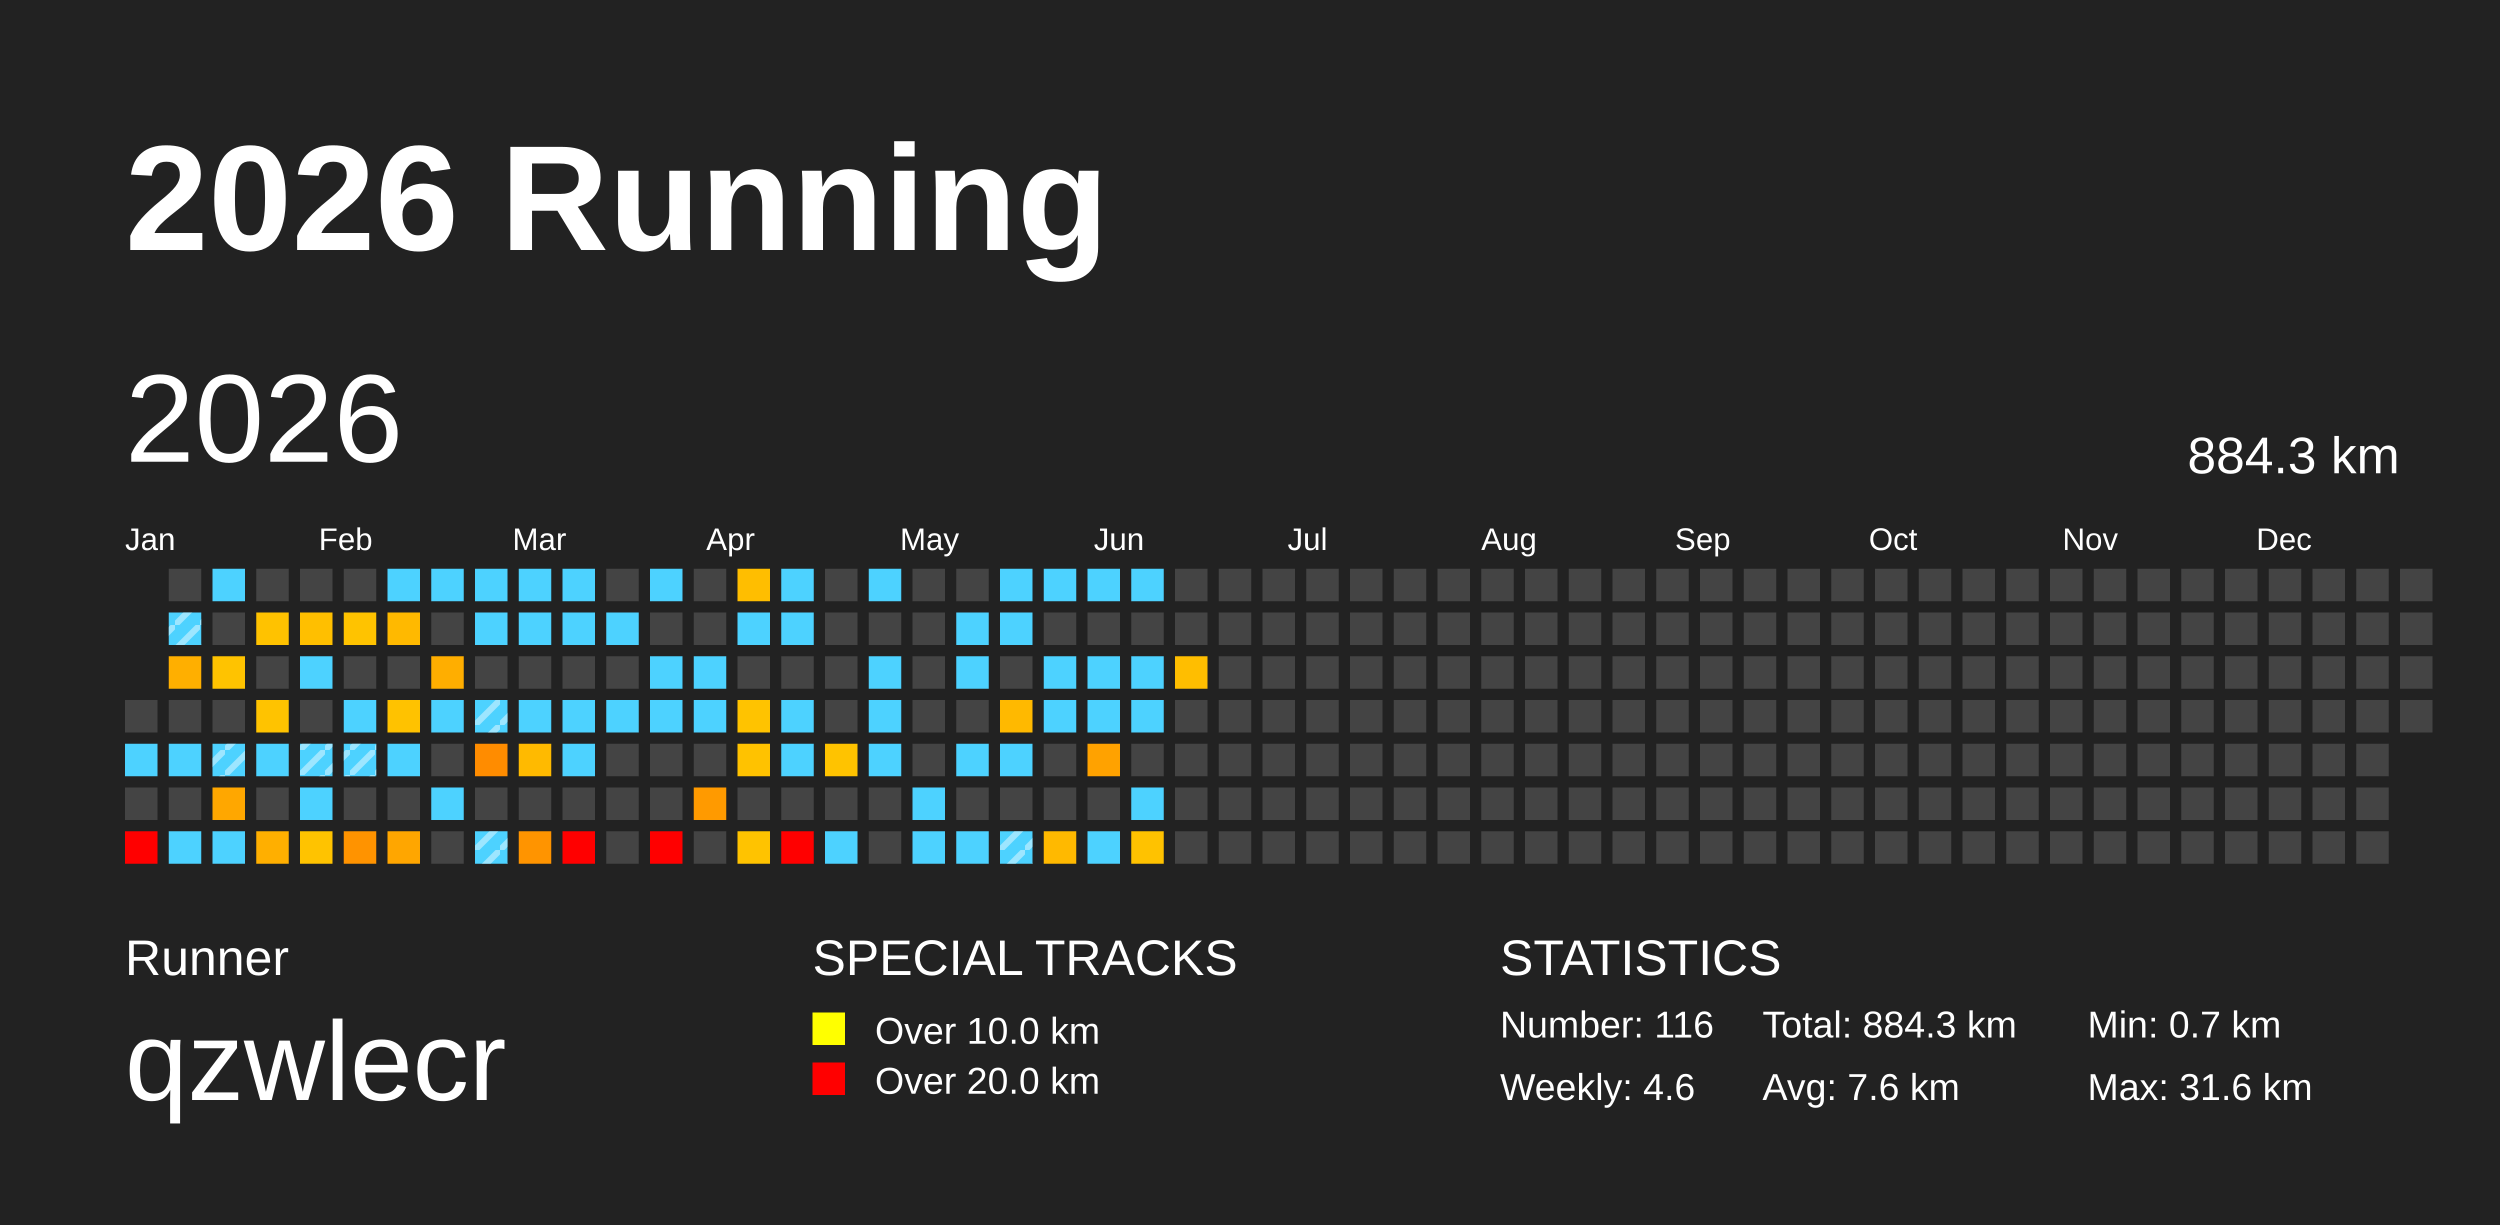
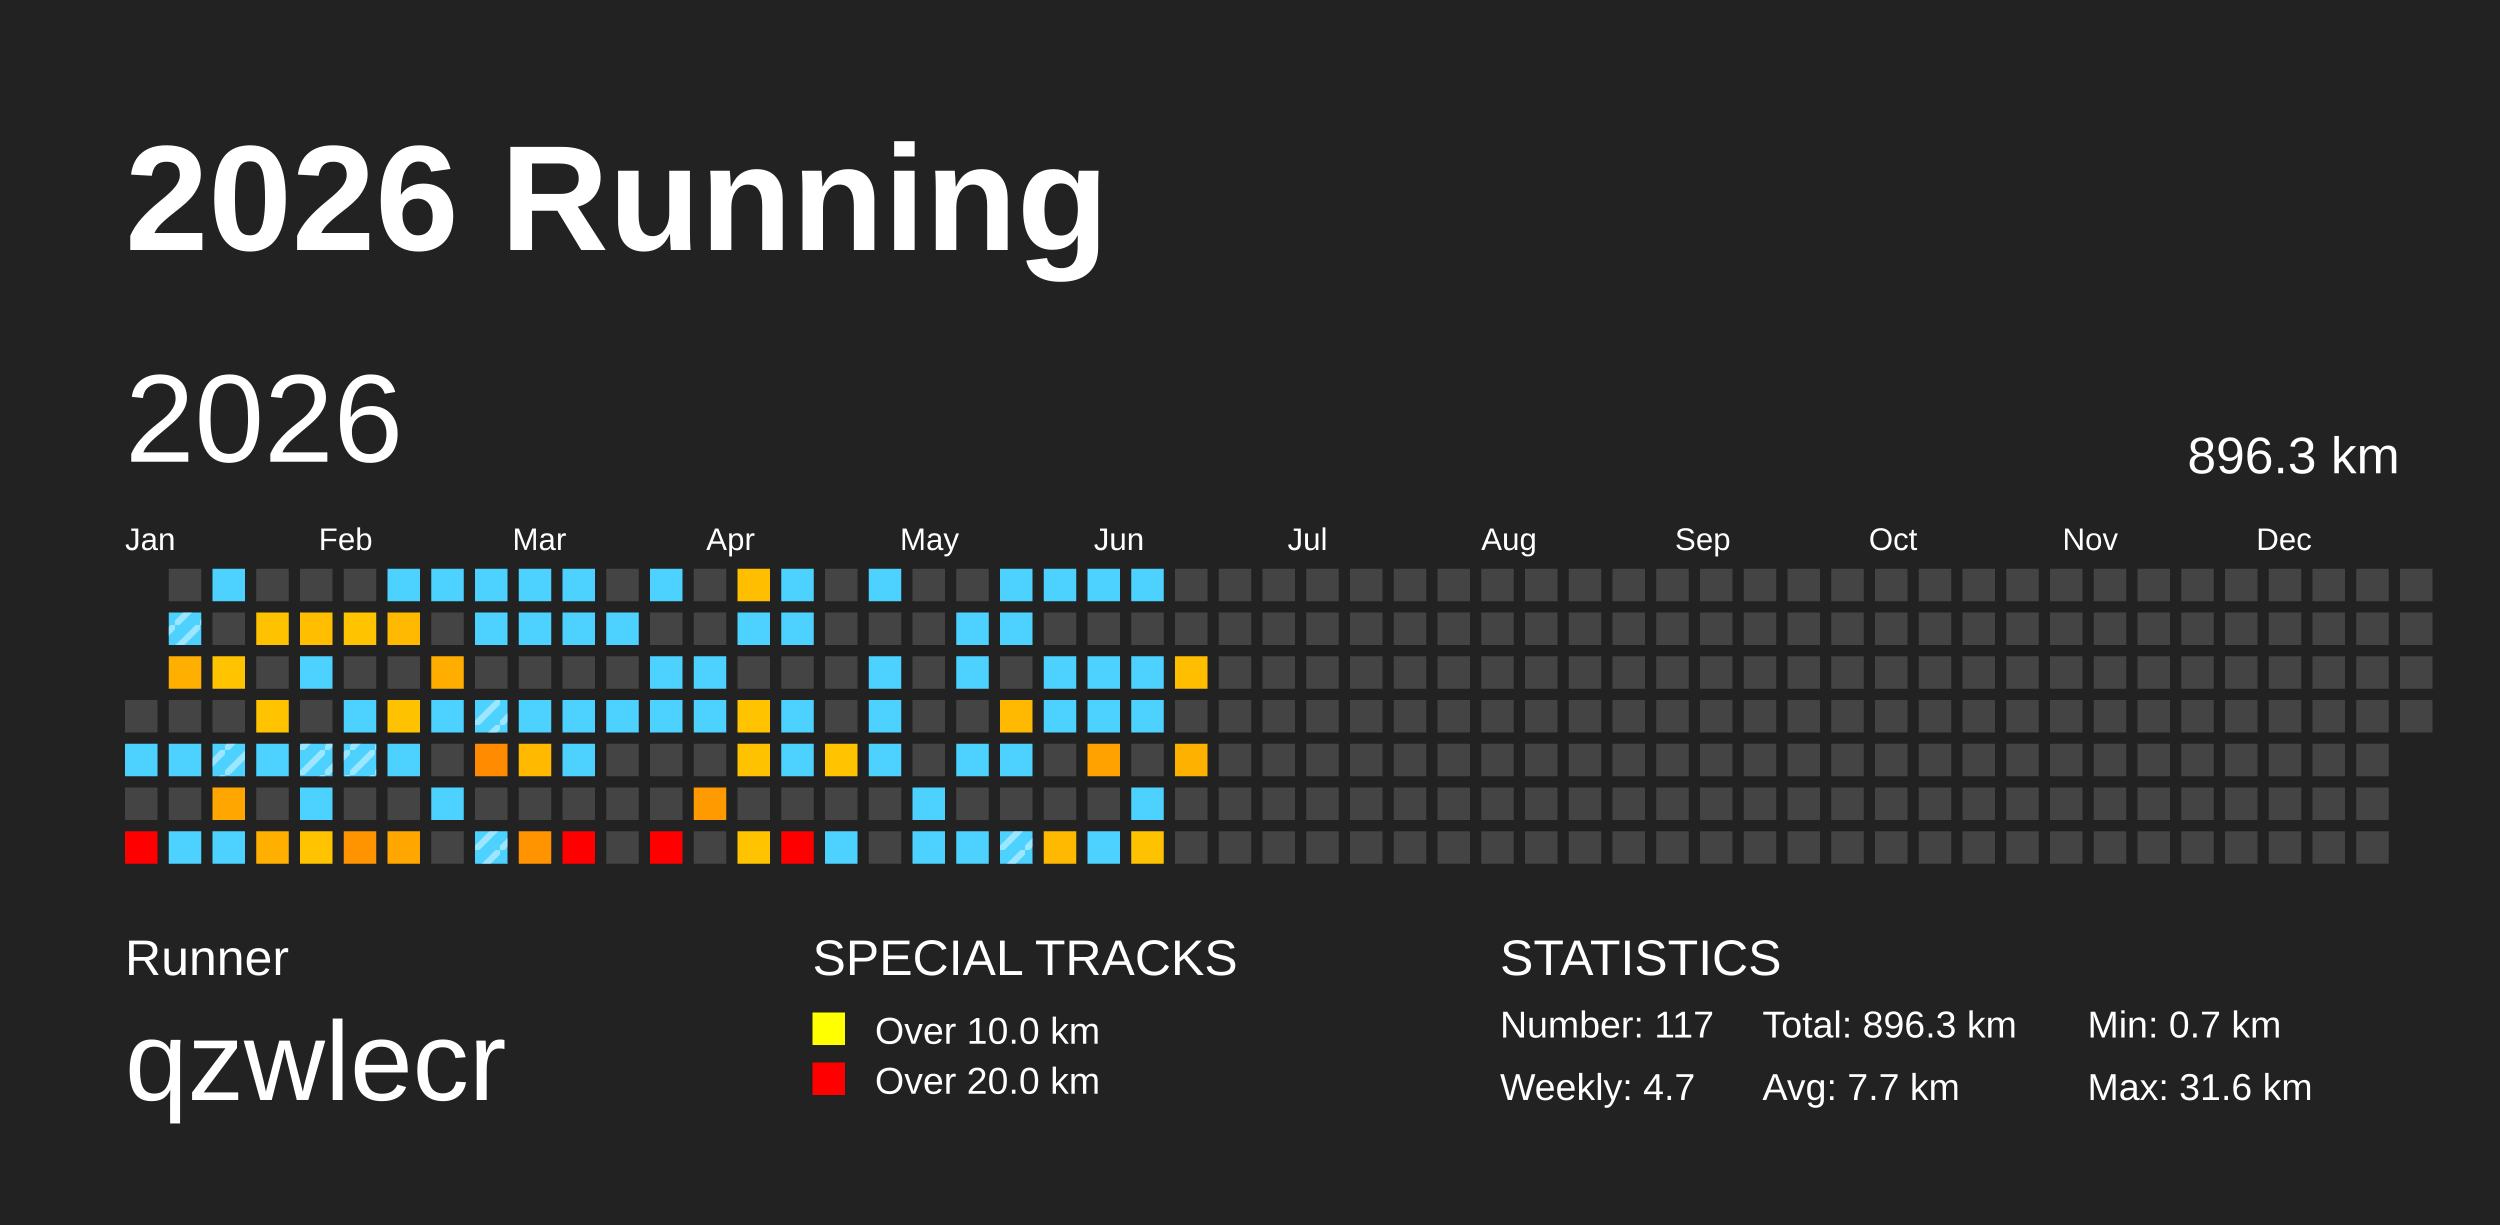
<svg xmlns="http://www.w3.org/2000/svg" baseProfile="full" height="98mm" version="1.1" viewBox="0,0,200,98" width="200mm">
  <defs>
    <pattern height="2" id="indoor-stripe" patternUnits="userSpaceOnUse" width="2">
      <line stroke="white" stroke-opacity="0.45" stroke-width="0.5" x1="0" x2="2" y1="2" y2="0" />
    </pattern>
  </defs>
  <rect fill="#222222" height="98" width="200" x="0" y="0" />
  <text fill="#FFFFFF" style="font-size:12px; font-family:Arial; font-weight:bold;" x="10" y="20">2026 Running</text>
  <text fill="#FFFFFF" style="font-size:4px; font-family:Arial" x="10" y="78">Runner</text>
  <text fill="#FFFFFF" style="font-size:9px; font-family:Arial" x="10" y="88">qzwlecr</text>
  <text fill="#FFFFFF" style="font-size:4px; font-family:Arial" x="65" y="78">SPECIAL TRACKS</text>
  <rect fill="yellow" height="2.6" width="2.6" x="65" y="81" />
  <text fill="#FFFFFF" style="font-size:3px; font-family:Arial" x="70" y="83.5">Over 10.0 km</text>
  <rect fill="red" height="2.6" width="2.6" x="65" y="85" />
  <text fill="#FFFFFF" style="font-size:3px; font-family:Arial" x="70" y="87.5">Over 20.0 km</text>
  <text fill="#FFFFFF" style="font-size:4px; font-family:Arial" x="120" y="78">STATISTICS</text>
-   <text fill="#FFFFFF" style="font-size:3px; font-family:Arial" x="120" y="83">Number: 116</text>
-   <text fill="#FFFFFF" style="font-size:3px; font-family:Arial" x="120" y="88">Weekly: 4.6</text>
-   <text fill="#FFFFFF" style="font-size:3px; font-family:Arial" x="141" y="83">Total: 884.3 km</text>
-   <text fill="#FFFFFF" style="font-size:3px; font-family:Arial" x="141" y="88">Avg: 7.6 km</text>
+   <text fill="#FFFFFF" style="font-size:3px; font-family:Arial" x="120" y="83">Number: 117</text>
+   <text fill="#FFFFFF" style="font-size:3px; font-family:Arial" x="120" y="88">Weekly: 4.7</text>
+   <text fill="#FFFFFF" style="font-size:3px; font-family:Arial" x="141" y="83">Total: 896.3 km</text>
+   <text fill="#FFFFFF" style="font-size:3px; font-family:Arial" x="141" y="88">Avg: 7.7 km</text>
  <text fill="#FFFFFF" style="font-size:3px; font-family:Arial" x="167" y="83">Min: 0.7 km</text>
  <text fill="#FFFFFF" style="font-size:3px; font-family:Arial" x="167" y="88">Max: 31.6 km</text>
  <text dominant-baseline="hanging" fill="#FFFFFF" style="font-size:10.0px; font-family:Arial;" x="10" y="30">2026</text>
-   <text dominant-baseline="hanging" fill="#FFFFFF" style="font-size:4.125px; font-family:Arial;" x="175" y="35">884.3 km</text>
+   <text dominant-baseline="hanging" fill="#FFFFFF" style="font-size:4.125px; font-family:Arial;" x="175" y="35">896.3 km</text>
  <text fill="#FFFFFF" style="font-size:2.5px; font-family:Arial" x="10.0" y="44">Jan</text>
  <text fill="#FFFFFF" style="font-size:2.5px; font-family:Arial" x="25.5" y="44">Feb</text>
  <text fill="#FFFFFF" style="font-size:2.5px; font-family:Arial" x="41.0" y="44">Mar</text>
  <text fill="#FFFFFF" style="font-size:2.5px; font-family:Arial" x="56.5" y="44">Apr</text>
  <text fill="#FFFFFF" style="font-size:2.5px; font-family:Arial" x="72.0" y="44">May</text>
  <text fill="#FFFFFF" style="font-size:2.5px; font-family:Arial" x="87.5" y="44">Jun</text>
  <text fill="#FFFFFF" style="font-size:2.5px; font-family:Arial" x="103.0" y="44">Jul</text>
  <text fill="#FFFFFF" style="font-size:2.5px; font-family:Arial" x="118.5" y="44">Aug</text>
  <text fill="#FFFFFF" style="font-size:2.5px; font-family:Arial" x="134.0" y="44">Sep</text>
  <text fill="#FFFFFF" style="font-size:2.5px; font-family:Arial" x="149.5" y="44">Oct</text>
  <text fill="#FFFFFF" style="font-size:2.5px; font-family:Arial" x="165.0" y="44">Nov</text>
  <text fill="#FFFFFF" style="font-size:2.5px; font-family:Arial" x="180.5" y="44">Dec</text>
  <rect fill="#444444" height="2.6" width="2.6" x="10.0" y="56.0" />
  <rect fill="#4dd2ff" height="2.6" width="2.6" x="10.0" y="59.5" />
  <rect fill="#444444" height="2.6" width="2.6" x="10.0" y="63.0" />
  <rect fill="red" height="2.6" width="2.6" x="10.0" y="66.5" />
  <rect fill="#444444" height="2.6" width="2.6" x="13.5" y="45.5" />
  <rect fill="#4dd2ff" height="2.6" width="2.6" x="13.5" y="49.0" />
  <rect fill="url(#indoor-stripe)" height="2.6" style="pointer-events: none;" width="2.6" x="13.5" y="49.0" />
  <rect fill="#ffaf00" height="2.6" width="2.6" x="13.5" y="52.5" />
  <rect fill="#444444" height="2.6" width="2.6" x="13.5" y="56.0" />
  <rect fill="#4dd2ff" height="2.6" width="2.6" x="13.5" y="59.5" />
  <rect fill="#444444" height="2.6" width="2.6" x="13.5" y="63.0" />
  <rect fill="#4dd2ff" height="2.6" width="2.6" x="13.5" y="66.5" />
  <rect fill="#4dd2ff" height="2.6" width="2.6" x="17.0" y="45.5" />
  <rect fill="#444444" height="2.6" width="2.6" x="17.0" y="49.0" />
  <rect fill="#ffc300" height="2.6" width="2.6" x="17.0" y="52.5" />
  <rect fill="#444444" height="2.6" width="2.6" x="17.0" y="56.0" />
  <rect fill="#4dd2ff" height="2.6" width="2.6" x="17.0" y="59.5" />
  <rect fill="url(#indoor-stripe)" height="2.6" style="pointer-events: none;" width="2.6" x="17.0" y="59.5" />
  <rect fill="#ffa700" height="2.6" width="2.6" x="17.0" y="63.0" />
  <rect fill="#4dd2ff" height="2.6" width="2.6" x="17.0" y="66.5" />
  <rect fill="#444444" height="2.6" width="2.6" x="20.5" y="45.5" />
  <rect fill="#ffc200" height="2.6" width="2.6" x="20.5" y="49.0" />
  <rect fill="#444444" height="2.6" width="2.6" x="20.5" y="52.5" />
  <rect fill="#ffc300" height="2.6" width="2.6" x="20.5" y="56.0" />
  <rect fill="#4dd2ff" height="2.6" width="2.6" x="20.5" y="59.5" />
  <rect fill="#444444" height="2.6" width="2.6" x="20.5" y="63.0" />
  <rect fill="#ffaf00" height="2.6" width="2.6" x="20.5" y="66.5" />
  <rect fill="#444444" height="2.6" width="2.6" x="24.0" y="45.5" />
  <rect fill="#ffbf00" height="2.6" width="2.6" x="24.0" y="49.0" />
  <rect fill="#4dd2ff" height="2.6" width="2.6" x="24.0" y="52.5" />
  <rect fill="#444444" height="2.6" width="2.6" x="24.0" y="56.0" />
  <rect fill="#4dd2ff" height="2.6" width="2.6" x="24.0" y="59.5" />
  <rect fill="url(#indoor-stripe)" height="2.6" style="pointer-events: none;" width="2.6" x="24.0" y="59.5" />
  <rect fill="#4dd2ff" height="2.6" width="2.6" x="24.0" y="63.0" />
  <rect fill="#ffc300" height="2.6" width="2.6" x="24.0" y="66.5" />
  <rect fill="#444444" height="2.6" width="2.6" x="27.5" y="45.5" />
  <rect fill="#ffc300" height="2.6" width="2.6" x="27.5" y="49.0" />
  <rect fill="#444444" height="2.6" width="2.6" x="27.5" y="52.5" />
  <rect fill="#4dd2ff" height="2.6" width="2.6" x="27.5" y="56.0" />
  <rect fill="#4dd2ff" height="2.6" width="2.6" x="27.5" y="59.5" />
  <rect fill="url(#indoor-stripe)" height="2.6" style="pointer-events: none;" width="2.6" x="27.5" y="59.5" />
  <rect fill="#444444" height="2.6" width="2.6" x="27.5" y="63.0" />
  <rect fill="#ff9300" height="2.6" width="2.6" x="27.5" y="66.5" />
  <rect fill="#4dd2ff" height="2.6" width="2.6" x="31.0" y="45.5" />
  <rect fill="#ffb900" height="2.6" width="2.6" x="31.0" y="49.0" />
  <rect fill="#444444" height="2.6" width="2.6" x="31.0" y="52.5" />
  <rect fill="#ffc200" height="2.6" width="2.6" x="31.0" y="56.0" />
  <rect fill="#4dd2ff" height="2.6" width="2.6" x="31.0" y="59.5" />
  <rect fill="#444444" height="2.6" width="2.6" x="31.0" y="63.0" />
  <rect fill="#ffa600" height="2.6" width="2.6" x="31.0" y="66.5" />
  <rect fill="#4dd2ff" height="2.6" width="2.6" x="34.5" y="45.5" />
  <rect fill="#444444" height="2.6" width="2.6" x="34.5" y="49.0" />
  <rect fill="#ffae00" height="2.6" width="2.6" x="34.5" y="52.5" />
  <rect fill="#4dd2ff" height="2.6" width="2.6" x="34.5" y="56.0" />
  <rect fill="#444444" height="2.6" width="2.6" x="34.5" y="59.5" />
  <rect fill="#4dd2ff" height="2.6" width="2.6" x="34.5" y="63.0" />
  <rect fill="#444444" height="2.6" width="2.6" x="34.5" y="66.5" />
  <rect fill="#4dd2ff" height="2.6" width="2.6" x="38.0" y="45.5" />
  <rect fill="#4dd2ff" height="2.6" width="2.6" x="38.0" y="49.0" />
  <rect fill="#444444" height="2.6" width="2.6" x="38.0" y="52.5" />
  <rect fill="#4dd2ff" height="2.6" width="2.6" x="38.0" y="56.0" />
  <rect fill="url(#indoor-stripe)" height="2.6" style="pointer-events: none;" width="2.6" x="38.0" y="56.0" />
  <rect fill="#ff8c00" height="2.6" width="2.6" x="38.0" y="59.5" />
  <rect fill="#444444" height="2.6" width="2.6" x="38.0" y="63.0" />
  <rect fill="#4dd2ff" height="2.6" width="2.6" x="38.0" y="66.5" />
  <rect fill="url(#indoor-stripe)" height="2.6" style="pointer-events: none;" width="2.6" x="38.0" y="66.5" />
  <rect fill="#4dd2ff" height="2.6" width="2.6" x="41.5" y="45.5" />
  <rect fill="#4dd2ff" height="2.6" width="2.6" x="41.5" y="49.0" />
  <rect fill="#444444" height="2.6" width="2.6" x="41.5" y="52.5" />
  <rect fill="#4dd2ff" height="2.6" width="2.6" x="41.5" y="56.0" />
  <rect fill="#ffba00" height="2.6" width="2.6" x="41.5" y="59.5" />
  <rect fill="#444444" height="2.6" width="2.6" x="41.5" y="63.0" />
  <rect fill="#ff9400" height="2.6" width="2.6" x="41.5" y="66.5" />
  <rect fill="#4dd2ff" height="2.6" width="2.6" x="45.0" y="45.5" />
  <rect fill="#4dd2ff" height="2.6" width="2.6" x="45.0" y="49.0" />
  <rect fill="#444444" height="2.6" width="2.6" x="45.0" y="52.5" />
  <rect fill="#4dd2ff" height="2.6" width="2.6" x="45.0" y="56.0" />
  <rect fill="#4dd2ff" height="2.6" width="2.6" x="45.0" y="59.5" />
  <rect fill="#444444" height="2.6" width="2.6" x="45.0" y="63.0" />
  <rect fill="red" height="2.6" width="2.6" x="45.0" y="66.5" />
  <rect fill="#444444" height="2.6" width="2.6" x="48.5" y="45.5" />
  <rect fill="#4dd2ff" height="2.6" width="2.6" x="48.5" y="49.0" />
  <rect fill="#444444" height="2.6" width="2.6" x="48.5" y="52.5" />
  <rect fill="#4dd2ff" height="2.6" width="2.6" x="48.5" y="56.0" />
  <rect fill="#444444" height="2.6" width="2.6" x="48.5" y="59.5" />
  <rect fill="#444444" height="2.6" width="2.6" x="48.5" y="63.0" />
  <rect fill="#444444" height="2.6" width="2.6" x="48.5" y="66.5" />
  <rect fill="#4dd2ff" height="2.6" width="2.6" x="52.0" y="45.5" />
  <rect fill="#444444" height="2.6" width="2.6" x="52.0" y="49.0" />
  <rect fill="#4dd2ff" height="2.6" width="2.6" x="52.0" y="52.5" />
  <rect fill="#4dd2ff" height="2.6" width="2.6" x="52.0" y="56.0" />
  <rect fill="#444444" height="2.6" width="2.6" x="52.0" y="59.5" />
  <rect fill="#444444" height="2.6" width="2.6" x="52.0" y="63.0" />
  <rect fill="red" height="2.6" width="2.6" x="52.0" y="66.5" />
  <rect fill="#444444" height="2.6" width="2.6" x="55.5" y="45.5" />
  <rect fill="#444444" height="2.6" width="2.6" x="55.5" y="49.0" />
  <rect fill="#4dd2ff" height="2.6" width="2.6" x="55.5" y="52.5" />
  <rect fill="#4dd2ff" height="2.6" width="2.6" x="55.5" y="56.0" />
  <rect fill="#444444" height="2.6" width="2.6" x="55.5" y="59.5" />
  <rect fill="#ff9a00" height="2.6" width="2.6" x="55.5" y="63.0" />
  <rect fill="#444444" height="2.6" width="2.6" x="55.5" y="66.5" />
  <rect fill="#ffbe00" height="2.6" width="2.6" x="59.0" y="45.5" />
  <rect fill="#4dd2ff" height="2.6" width="2.6" x="59.0" y="49.0" />
  <rect fill="#444444" height="2.6" width="2.6" x="59.0" y="52.5" />
  <rect fill="#ffc300" height="2.6" width="2.6" x="59.0" y="56.0" />
  <rect fill="#ffc200" height="2.6" width="2.6" x="59.0" y="59.5" />
  <rect fill="#444444" height="2.6" width="2.6" x="59.0" y="63.0" />
  <rect fill="#ffc300" height="2.6" width="2.6" x="59.0" y="66.5" />
  <rect fill="#4dd2ff" height="2.6" width="2.6" x="62.5" y="45.5" />
  <rect fill="#4dd2ff" height="2.6" width="2.6" x="62.5" y="49.0" />
  <rect fill="#444444" height="2.6" width="2.6" x="62.5" y="52.5" />
  <rect fill="#4dd2ff" height="2.6" width="2.6" x="62.5" y="56.0" />
  <rect fill="#4dd2ff" height="2.6" width="2.6" x="62.5" y="59.5" />
  <rect fill="#444444" height="2.6" width="2.6" x="62.5" y="63.0" />
  <rect fill="red" height="2.6" width="2.6" x="62.5" y="66.5" />
  <rect fill="#444444" height="2.6" width="2.6" x="66.0" y="45.5" />
  <rect fill="#444444" height="2.6" width="2.6" x="66.0" y="49.0" />
  <rect fill="#444444" height="2.6" width="2.6" x="66.0" y="52.5" />
  <rect fill="#444444" height="2.6" width="2.6" x="66.0" y="56.0" />
  <rect fill="#ffc300" height="2.6" width="2.6" x="66.0" y="59.5" />
  <rect fill="#444444" height="2.6" width="2.6" x="66.0" y="63.0" />
  <rect fill="#4dd2ff" height="2.6" width="2.6" x="66.0" y="66.5" />
  <rect fill="#4dd2ff" height="2.6" width="2.6" x="69.5" y="45.5" />
  <rect fill="#444444" height="2.6" width="2.6" x="69.5" y="49.0" />
  <rect fill="#4dd2ff" height="2.6" width="2.6" x="69.5" y="52.5" />
  <rect fill="#4dd2ff" height="2.6" width="2.6" x="69.5" y="56.0" />
  <rect fill="#4dd2ff" height="2.6" width="2.6" x="69.5" y="59.5" />
  <rect fill="#444444" height="2.6" width="2.6" x="69.5" y="63.0" />
  <rect fill="#444444" height="2.6" width="2.6" x="69.5" y="66.5" />
  <rect fill="#444444" height="2.6" width="2.6" x="73.0" y="45.5" />
  <rect fill="#444444" height="2.6" width="2.6" x="73.0" y="49.0" />
  <rect fill="#444444" height="2.6" width="2.6" x="73.0" y="52.5" />
  <rect fill="#444444" height="2.6" width="2.6" x="73.0" y="56.0" />
  <rect fill="#444444" height="2.6" width="2.6" x="73.0" y="59.5" />
  <rect fill="#4dd2ff" height="2.6" width="2.6" x="73.0" y="63.0" />
  <rect fill="#4dd2ff" height="2.6" width="2.6" x="73.0" y="66.5" />
  <rect fill="#444444" height="2.6" width="2.6" x="76.5" y="45.5" />
  <rect fill="#4dd2ff" height="2.6" width="2.6" x="76.5" y="49.0" />
  <rect fill="#4dd2ff" height="2.6" width="2.6" x="76.5" y="52.5" />
  <rect fill="#444444" height="2.6" width="2.6" x="76.5" y="56.0" />
  <rect fill="#4dd2ff" height="2.6" width="2.6" x="76.5" y="59.5" />
  <rect fill="#444444" height="2.6" width="2.6" x="76.5" y="63.0" />
  <rect fill="#4dd2ff" height="2.6" width="2.6" x="76.5" y="66.5" />
  <rect fill="#4dd2ff" height="2.6" width="2.6" x="80.0" y="45.5" />
  <rect fill="#4dd2ff" height="2.6" width="2.6" x="80.0" y="49.0" />
  <rect fill="#444444" height="2.6" width="2.6" x="80.0" y="52.5" />
  <rect fill="#ffb900" height="2.6" width="2.6" x="80.0" y="56.0" />
  <rect fill="#4dd2ff" height="2.6" width="2.6" x="80.0" y="59.5" />
  <rect fill="#444444" height="2.6" width="2.6" x="80.0" y="63.0" />
  <rect fill="#4dd2ff" height="2.6" width="2.6" x="80.0" y="66.5" />
  <rect fill="url(#indoor-stripe)" height="2.6" style="pointer-events: none;" width="2.6" x="80.0" y="66.5" />
  <rect fill="#4dd2ff" height="2.6" width="2.6" x="83.5" y="45.5" />
  <rect fill="#444444" height="2.6" width="2.6" x="83.5" y="49.0" />
  <rect fill="#4dd2ff" height="2.6" width="2.6" x="83.5" y="52.5" />
  <rect fill="#4dd2ff" height="2.6" width="2.6" x="83.5" y="56.0" />
  <rect fill="#444444" height="2.6" width="2.6" x="83.5" y="59.5" />
  <rect fill="#444444" height="2.6" width="2.6" x="83.5" y="63.0" />
  <rect fill="#ffb900" height="2.6" width="2.6" x="83.5" y="66.5" />
  <rect fill="#4dd2ff" height="2.6" width="2.6" x="87.0" y="45.5" />
  <rect fill="#444444" height="2.6" width="2.6" x="87.0" y="49.0" />
  <rect fill="#4dd2ff" height="2.6" width="2.6" x="87.0" y="52.5" />
  <rect fill="#4dd2ff" height="2.6" width="2.6" x="87.0" y="56.0" />
  <rect fill="#ffa200" height="2.6" width="2.6" x="87.0" y="59.5" />
  <rect fill="#444444" height="2.6" width="2.6" x="87.0" y="63.0" />
  <rect fill="#4dd2ff" height="2.6" width="2.6" x="87.0" y="66.5" />
  <rect fill="#4dd2ff" height="2.6" width="2.6" x="90.5" y="45.5" />
  <rect fill="#444444" height="2.6" width="2.6" x="90.5" y="49.0" />
  <rect fill="#4dd2ff" height="2.6" width="2.6" x="90.5" y="52.5" />
  <rect fill="#4dd2ff" height="2.6" width="2.6" x="90.5" y="56.0" />
  <rect fill="#444444" height="2.6" width="2.6" x="90.5" y="59.5" />
  <rect fill="#4dd2ff" height="2.6" width="2.6" x="90.5" y="63.0" />
  <rect fill="#ffc200" height="2.6" width="2.6" x="90.5" y="66.5" />
  <rect fill="#444444" height="2.6" width="2.6" x="94.0" y="45.5" />
  <rect fill="#444444" height="2.6" width="2.6" x="94.0" y="49.0" />
  <rect fill="#ffbe00" height="2.6" width="2.6" x="94.0" y="52.5" />
  <rect fill="#444444" height="2.6" width="2.6" x="94.0" y="56.0" />
-   <rect fill="#444444" height="2.6" width="2.6" x="94.0" y="59.5" />
+   <rect fill="#ffb100" height="2.6" width="2.6" x="94.0" y="59.5" />
  <rect fill="#444444" height="2.6" width="2.6" x="94.0" y="63.0" />
  <rect fill="#444444" height="2.6" width="2.6" x="94.0" y="66.5" />
  <rect fill="#444444" height="2.6" width="2.6" x="97.5" y="45.5" />
  <rect fill="#444444" height="2.6" width="2.6" x="97.5" y="49.0" />
  <rect fill="#444444" height="2.6" width="2.6" x="97.5" y="52.5" />
  <rect fill="#444444" height="2.6" width="2.6" x="97.5" y="56.0" />
  <rect fill="#444444" height="2.6" width="2.6" x="97.5" y="59.5" />
  <rect fill="#444444" height="2.6" width="2.6" x="97.5" y="63.0" />
  <rect fill="#444444" height="2.6" width="2.6" x="97.5" y="66.5" />
  <rect fill="#444444" height="2.6" width="2.6" x="101.0" y="45.5" />
  <rect fill="#444444" height="2.6" width="2.6" x="101.0" y="49.0" />
  <rect fill="#444444" height="2.6" width="2.6" x="101.0" y="52.5" />
  <rect fill="#444444" height="2.6" width="2.6" x="101.0" y="56.0" />
  <rect fill="#444444" height="2.6" width="2.6" x="101.0" y="59.5" />
  <rect fill="#444444" height="2.6" width="2.6" x="101.0" y="63.0" />
  <rect fill="#444444" height="2.6" width="2.6" x="101.0" y="66.5" />
  <rect fill="#444444" height="2.6" width="2.6" x="104.5" y="45.5" />
  <rect fill="#444444" height="2.6" width="2.6" x="104.5" y="49.0" />
  <rect fill="#444444" height="2.6" width="2.6" x="104.5" y="52.5" />
  <rect fill="#444444" height="2.6" width="2.6" x="104.5" y="56.0" />
  <rect fill="#444444" height="2.6" width="2.6" x="104.5" y="59.5" />
  <rect fill="#444444" height="2.6" width="2.6" x="104.5" y="63.0" />
  <rect fill="#444444" height="2.6" width="2.6" x="104.5" y="66.5" />
  <rect fill="#444444" height="2.6" width="2.6" x="108.0" y="45.5" />
  <rect fill="#444444" height="2.6" width="2.6" x="108.0" y="49.0" />
  <rect fill="#444444" height="2.6" width="2.6" x="108.0" y="52.5" />
  <rect fill="#444444" height="2.6" width="2.6" x="108.0" y="56.0" />
  <rect fill="#444444" height="2.6" width="2.6" x="108.0" y="59.5" />
  <rect fill="#444444" height="2.6" width="2.6" x="108.0" y="63.0" />
  <rect fill="#444444" height="2.6" width="2.6" x="108.0" y="66.5" />
  <rect fill="#444444" height="2.6" width="2.6" x="111.5" y="45.5" />
  <rect fill="#444444" height="2.6" width="2.6" x="111.5" y="49.0" />
  <rect fill="#444444" height="2.6" width="2.6" x="111.5" y="52.5" />
  <rect fill="#444444" height="2.6" width="2.6" x="111.5" y="56.0" />
  <rect fill="#444444" height="2.6" width="2.6" x="111.5" y="59.5" />
  <rect fill="#444444" height="2.6" width="2.6" x="111.5" y="63.0" />
  <rect fill="#444444" height="2.6" width="2.6" x="111.5" y="66.5" />
  <rect fill="#444444" height="2.6" width="2.6" x="115.0" y="45.5" />
  <rect fill="#444444" height="2.6" width="2.6" x="115.0" y="49.0" />
  <rect fill="#444444" height="2.6" width="2.6" x="115.0" y="52.5" />
  <rect fill="#444444" height="2.6" width="2.6" x="115.0" y="56.0" />
  <rect fill="#444444" height="2.6" width="2.6" x="115.0" y="59.5" />
  <rect fill="#444444" height="2.6" width="2.6" x="115.0" y="63.0" />
  <rect fill="#444444" height="2.6" width="2.6" x="115.0" y="66.5" />
  <rect fill="#444444" height="2.6" width="2.6" x="118.5" y="45.5" />
  <rect fill="#444444" height="2.6" width="2.6" x="118.5" y="49.0" />
  <rect fill="#444444" height="2.6" width="2.6" x="118.5" y="52.5" />
  <rect fill="#444444" height="2.6" width="2.6" x="118.5" y="56.0" />
  <rect fill="#444444" height="2.6" width="2.6" x="118.5" y="59.5" />
  <rect fill="#444444" height="2.6" width="2.6" x="118.5" y="63.0" />
  <rect fill="#444444" height="2.6" width="2.6" x="118.5" y="66.5" />
  <rect fill="#444444" height="2.6" width="2.6" x="122.0" y="45.5" />
  <rect fill="#444444" height="2.6" width="2.6" x="122.0" y="49.0" />
  <rect fill="#444444" height="2.6" width="2.6" x="122.0" y="52.5" />
  <rect fill="#444444" height="2.6" width="2.6" x="122.0" y="56.0" />
  <rect fill="#444444" height="2.6" width="2.6" x="122.0" y="59.5" />
  <rect fill="#444444" height="2.6" width="2.6" x="122.0" y="63.0" />
  <rect fill="#444444" height="2.6" width="2.6" x="122.0" y="66.5" />
  <rect fill="#444444" height="2.6" width="2.6" x="125.5" y="45.5" />
  <rect fill="#444444" height="2.6" width="2.6" x="125.5" y="49.0" />
  <rect fill="#444444" height="2.6" width="2.6" x="125.5" y="52.5" />
  <rect fill="#444444" height="2.6" width="2.6" x="125.5" y="56.0" />
  <rect fill="#444444" height="2.6" width="2.6" x="125.5" y="59.5" />
  <rect fill="#444444" height="2.6" width="2.6" x="125.5" y="63.0" />
  <rect fill="#444444" height="2.6" width="2.6" x="125.5" y="66.5" />
  <rect fill="#444444" height="2.6" width="2.6" x="129.0" y="45.5" />
  <rect fill="#444444" height="2.6" width="2.6" x="129.0" y="49.0" />
  <rect fill="#444444" height="2.6" width="2.6" x="129.0" y="52.5" />
  <rect fill="#444444" height="2.6" width="2.6" x="129.0" y="56.0" />
  <rect fill="#444444" height="2.6" width="2.6" x="129.0" y="59.5" />
  <rect fill="#444444" height="2.6" width="2.6" x="129.0" y="63.0" />
  <rect fill="#444444" height="2.6" width="2.6" x="129.0" y="66.5" />
  <rect fill="#444444" height="2.6" width="2.6" x="132.5" y="45.5" />
  <rect fill="#444444" height="2.6" width="2.6" x="132.5" y="49.0" />
  <rect fill="#444444" height="2.6" width="2.6" x="132.5" y="52.5" />
  <rect fill="#444444" height="2.6" width="2.6" x="132.5" y="56.0" />
  <rect fill="#444444" height="2.6" width="2.6" x="132.5" y="59.5" />
  <rect fill="#444444" height="2.6" width="2.6" x="132.5" y="63.0" />
  <rect fill="#444444" height="2.6" width="2.6" x="132.5" y="66.5" />
  <rect fill="#444444" height="2.6" width="2.6" x="136.0" y="45.5" />
  <rect fill="#444444" height="2.6" width="2.6" x="136.0" y="49.0" />
  <rect fill="#444444" height="2.6" width="2.6" x="136.0" y="52.5" />
  <rect fill="#444444" height="2.6" width="2.6" x="136.0" y="56.0" />
  <rect fill="#444444" height="2.6" width="2.6" x="136.0" y="59.5" />
  <rect fill="#444444" height="2.6" width="2.6" x="136.0" y="63.0" />
  <rect fill="#444444" height="2.6" width="2.6" x="136.0" y="66.5" />
  <rect fill="#444444" height="2.6" width="2.6" x="139.5" y="45.5" />
  <rect fill="#444444" height="2.6" width="2.6" x="139.5" y="49.0" />
  <rect fill="#444444" height="2.6" width="2.6" x="139.5" y="52.5" />
  <rect fill="#444444" height="2.6" width="2.6" x="139.5" y="56.0" />
  <rect fill="#444444" height="2.6" width="2.6" x="139.5" y="59.5" />
  <rect fill="#444444" height="2.6" width="2.6" x="139.5" y="63.0" />
  <rect fill="#444444" height="2.6" width="2.6" x="139.5" y="66.5" />
  <rect fill="#444444" height="2.6" width="2.6" x="143.0" y="45.5" />
  <rect fill="#444444" height="2.6" width="2.6" x="143.0" y="49.0" />
  <rect fill="#444444" height="2.6" width="2.6" x="143.0" y="52.5" />
  <rect fill="#444444" height="2.6" width="2.6" x="143.0" y="56.0" />
  <rect fill="#444444" height="2.6" width="2.6" x="143.0" y="59.5" />
  <rect fill="#444444" height="2.6" width="2.6" x="143.0" y="63.0" />
  <rect fill="#444444" height="2.6" width="2.6" x="143.0" y="66.5" />
  <rect fill="#444444" height="2.6" width="2.6" x="146.5" y="45.5" />
  <rect fill="#444444" height="2.6" width="2.6" x="146.5" y="49.0" />
  <rect fill="#444444" height="2.6" width="2.6" x="146.5" y="52.5" />
  <rect fill="#444444" height="2.6" width="2.6" x="146.5" y="56.0" />
  <rect fill="#444444" height="2.6" width="2.6" x="146.5" y="59.5" />
  <rect fill="#444444" height="2.6" width="2.6" x="146.5" y="63.0" />
  <rect fill="#444444" height="2.6" width="2.6" x="146.5" y="66.5" />
  <rect fill="#444444" height="2.6" width="2.6" x="150.0" y="45.5" />
  <rect fill="#444444" height="2.6" width="2.6" x="150.0" y="49.0" />
  <rect fill="#444444" height="2.6" width="2.6" x="150.0" y="52.5" />
  <rect fill="#444444" height="2.6" width="2.6" x="150.0" y="56.0" />
  <rect fill="#444444" height="2.6" width="2.6" x="150.0" y="59.5" />
  <rect fill="#444444" height="2.6" width="2.6" x="150.0" y="63.0" />
  <rect fill="#444444" height="2.6" width="2.6" x="150.0" y="66.5" />
  <rect fill="#444444" height="2.6" width="2.6" x="153.5" y="45.5" />
  <rect fill="#444444" height="2.6" width="2.6" x="153.5" y="49.0" />
  <rect fill="#444444" height="2.6" width="2.6" x="153.5" y="52.5" />
  <rect fill="#444444" height="2.6" width="2.6" x="153.5" y="56.0" />
  <rect fill="#444444" height="2.6" width="2.6" x="153.5" y="59.5" />
  <rect fill="#444444" height="2.6" width="2.6" x="153.5" y="63.0" />
  <rect fill="#444444" height="2.6" width="2.6" x="153.5" y="66.5" />
  <rect fill="#444444" height="2.6" width="2.6" x="157.0" y="45.5" />
  <rect fill="#444444" height="2.6" width="2.6" x="157.0" y="49.0" />
  <rect fill="#444444" height="2.6" width="2.6" x="157.0" y="52.5" />
  <rect fill="#444444" height="2.6" width="2.6" x="157.0" y="56.0" />
  <rect fill="#444444" height="2.6" width="2.6" x="157.0" y="59.5" />
  <rect fill="#444444" height="2.6" width="2.6" x="157.0" y="63.0" />
  <rect fill="#444444" height="2.6" width="2.6" x="157.0" y="66.5" />
  <rect fill="#444444" height="2.6" width="2.6" x="160.5" y="45.5" />
  <rect fill="#444444" height="2.6" width="2.6" x="160.5" y="49.0" />
  <rect fill="#444444" height="2.6" width="2.6" x="160.5" y="52.5" />
  <rect fill="#444444" height="2.6" width="2.6" x="160.5" y="56.0" />
  <rect fill="#444444" height="2.6" width="2.6" x="160.5" y="59.5" />
  <rect fill="#444444" height="2.6" width="2.6" x="160.5" y="63.0" />
  <rect fill="#444444" height="2.6" width="2.6" x="160.5" y="66.5" />
  <rect fill="#444444" height="2.6" width="2.6" x="164.0" y="45.5" />
  <rect fill="#444444" height="2.6" width="2.6" x="164.0" y="49.0" />
  <rect fill="#444444" height="2.6" width="2.6" x="164.0" y="52.5" />
  <rect fill="#444444" height="2.6" width="2.6" x="164.0" y="56.0" />
  <rect fill="#444444" height="2.6" width="2.6" x="164.0" y="59.5" />
  <rect fill="#444444" height="2.6" width="2.6" x="164.0" y="63.0" />
  <rect fill="#444444" height="2.6" width="2.6" x="164.0" y="66.5" />
  <rect fill="#444444" height="2.6" width="2.6" x="167.5" y="45.5" />
  <rect fill="#444444" height="2.6" width="2.6" x="167.5" y="49.0" />
  <rect fill="#444444" height="2.6" width="2.6" x="167.5" y="52.5" />
  <rect fill="#444444" height="2.6" width="2.6" x="167.5" y="56.0" />
  <rect fill="#444444" height="2.6" width="2.6" x="167.5" y="59.5" />
  <rect fill="#444444" height="2.6" width="2.6" x="167.5" y="63.0" />
  <rect fill="#444444" height="2.6" width="2.6" x="167.5" y="66.5" />
  <rect fill="#444444" height="2.6" width="2.6" x="171.0" y="45.5" />
  <rect fill="#444444" height="2.6" width="2.6" x="171.0" y="49.0" />
  <rect fill="#444444" height="2.6" width="2.6" x="171.0" y="52.5" />
  <rect fill="#444444" height="2.6" width="2.6" x="171.0" y="56.0" />
  <rect fill="#444444" height="2.6" width="2.6" x="171.0" y="59.5" />
  <rect fill="#444444" height="2.6" width="2.6" x="171.0" y="63.0" />
  <rect fill="#444444" height="2.6" width="2.6" x="171.0" y="66.5" />
  <rect fill="#444444" height="2.6" width="2.6" x="174.5" y="45.5" />
  <rect fill="#444444" height="2.6" width="2.6" x="174.5" y="49.0" />
  <rect fill="#444444" height="2.6" width="2.6" x="174.5" y="52.5" />
  <rect fill="#444444" height="2.6" width="2.6" x="174.5" y="56.0" />
  <rect fill="#444444" height="2.6" width="2.6" x="174.5" y="59.5" />
  <rect fill="#444444" height="2.6" width="2.6" x="174.5" y="63.0" />
  <rect fill="#444444" height="2.6" width="2.6" x="174.5" y="66.5" />
  <rect fill="#444444" height="2.6" width="2.6" x="178.0" y="45.5" />
  <rect fill="#444444" height="2.6" width="2.6" x="178.0" y="49.0" />
  <rect fill="#444444" height="2.6" width="2.6" x="178.0" y="52.5" />
  <rect fill="#444444" height="2.6" width="2.6" x="178.0" y="56.0" />
  <rect fill="#444444" height="2.6" width="2.6" x="178.0" y="59.5" />
  <rect fill="#444444" height="2.6" width="2.6" x="178.0" y="63.0" />
  <rect fill="#444444" height="2.6" width="2.6" x="178.0" y="66.5" />
  <rect fill="#444444" height="2.6" width="2.6" x="181.5" y="45.5" />
  <rect fill="#444444" height="2.6" width="2.6" x="181.5" y="49.0" />
  <rect fill="#444444" height="2.6" width="2.6" x="181.5" y="52.5" />
  <rect fill="#444444" height="2.6" width="2.6" x="181.5" y="56.0" />
  <rect fill="#444444" height="2.6" width="2.6" x="181.5" y="59.5" />
  <rect fill="#444444" height="2.6" width="2.6" x="181.5" y="63.0" />
  <rect fill="#444444" height="2.6" width="2.6" x="181.5" y="66.5" />
  <rect fill="#444444" height="2.6" width="2.6" x="185.0" y="45.5" />
  <rect fill="#444444" height="2.6" width="2.6" x="185.0" y="49.0" />
  <rect fill="#444444" height="2.6" width="2.6" x="185.0" y="52.5" />
  <rect fill="#444444" height="2.6" width="2.6" x="185.0" y="56.0" />
  <rect fill="#444444" height="2.6" width="2.6" x="185.0" y="59.5" />
  <rect fill="#444444" height="2.6" width="2.6" x="185.0" y="63.0" />
  <rect fill="#444444" height="2.6" width="2.6" x="185.0" y="66.5" />
  <rect fill="#444444" height="2.6" width="2.6" x="188.5" y="45.5" />
  <rect fill="#444444" height="2.6" width="2.6" x="188.5" y="49.0" />
  <rect fill="#444444" height="2.6" width="2.6" x="188.5" y="52.5" />
  <rect fill="#444444" height="2.6" width="2.6" x="188.5" y="56.0" />
  <rect fill="#444444" height="2.6" width="2.6" x="188.5" y="59.5" />
  <rect fill="#444444" height="2.6" width="2.6" x="188.5" y="63.0" />
  <rect fill="#444444" height="2.6" width="2.6" x="188.5" y="66.5" />
  <rect fill="#444444" height="2.6" width="2.6" x="192.0" y="45.5" />
  <rect fill="#444444" height="2.6" width="2.6" x="192.0" y="49.0" />
  <rect fill="#444444" height="2.6" width="2.6" x="192.0" y="52.5" />
  <rect fill="#444444" height="2.6" width="2.6" x="192.0" y="56.0" />
</svg>
